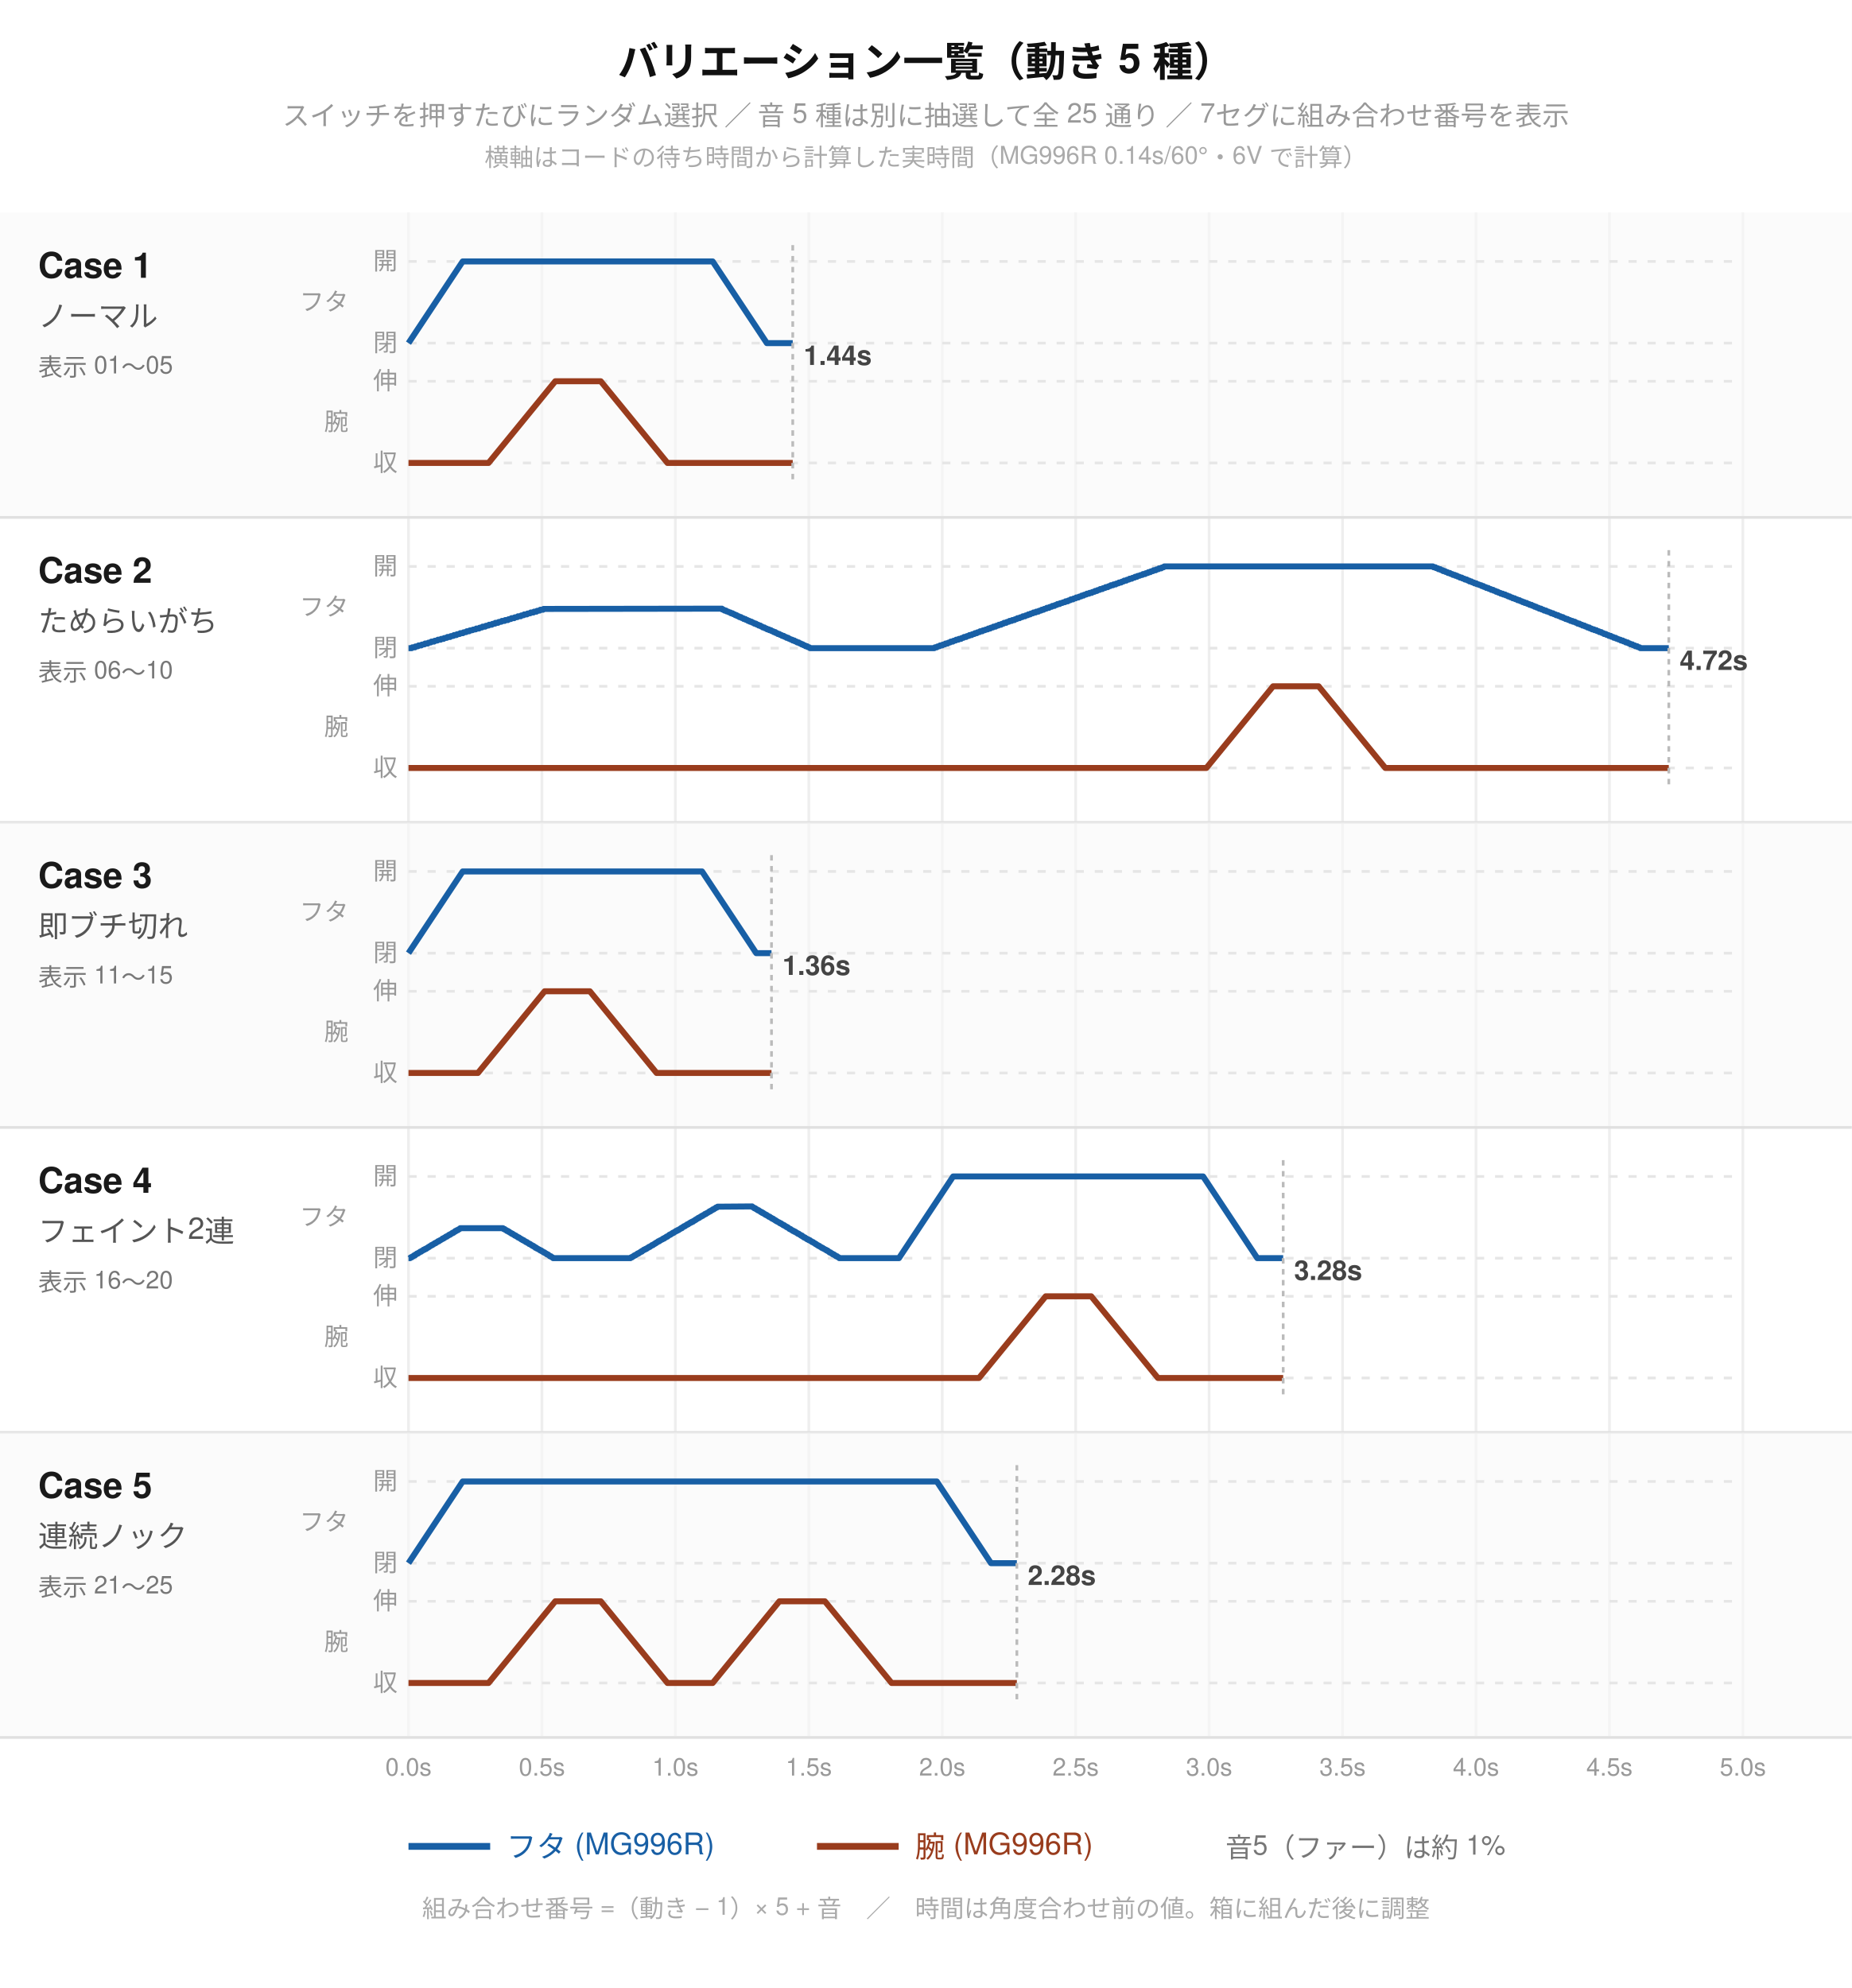
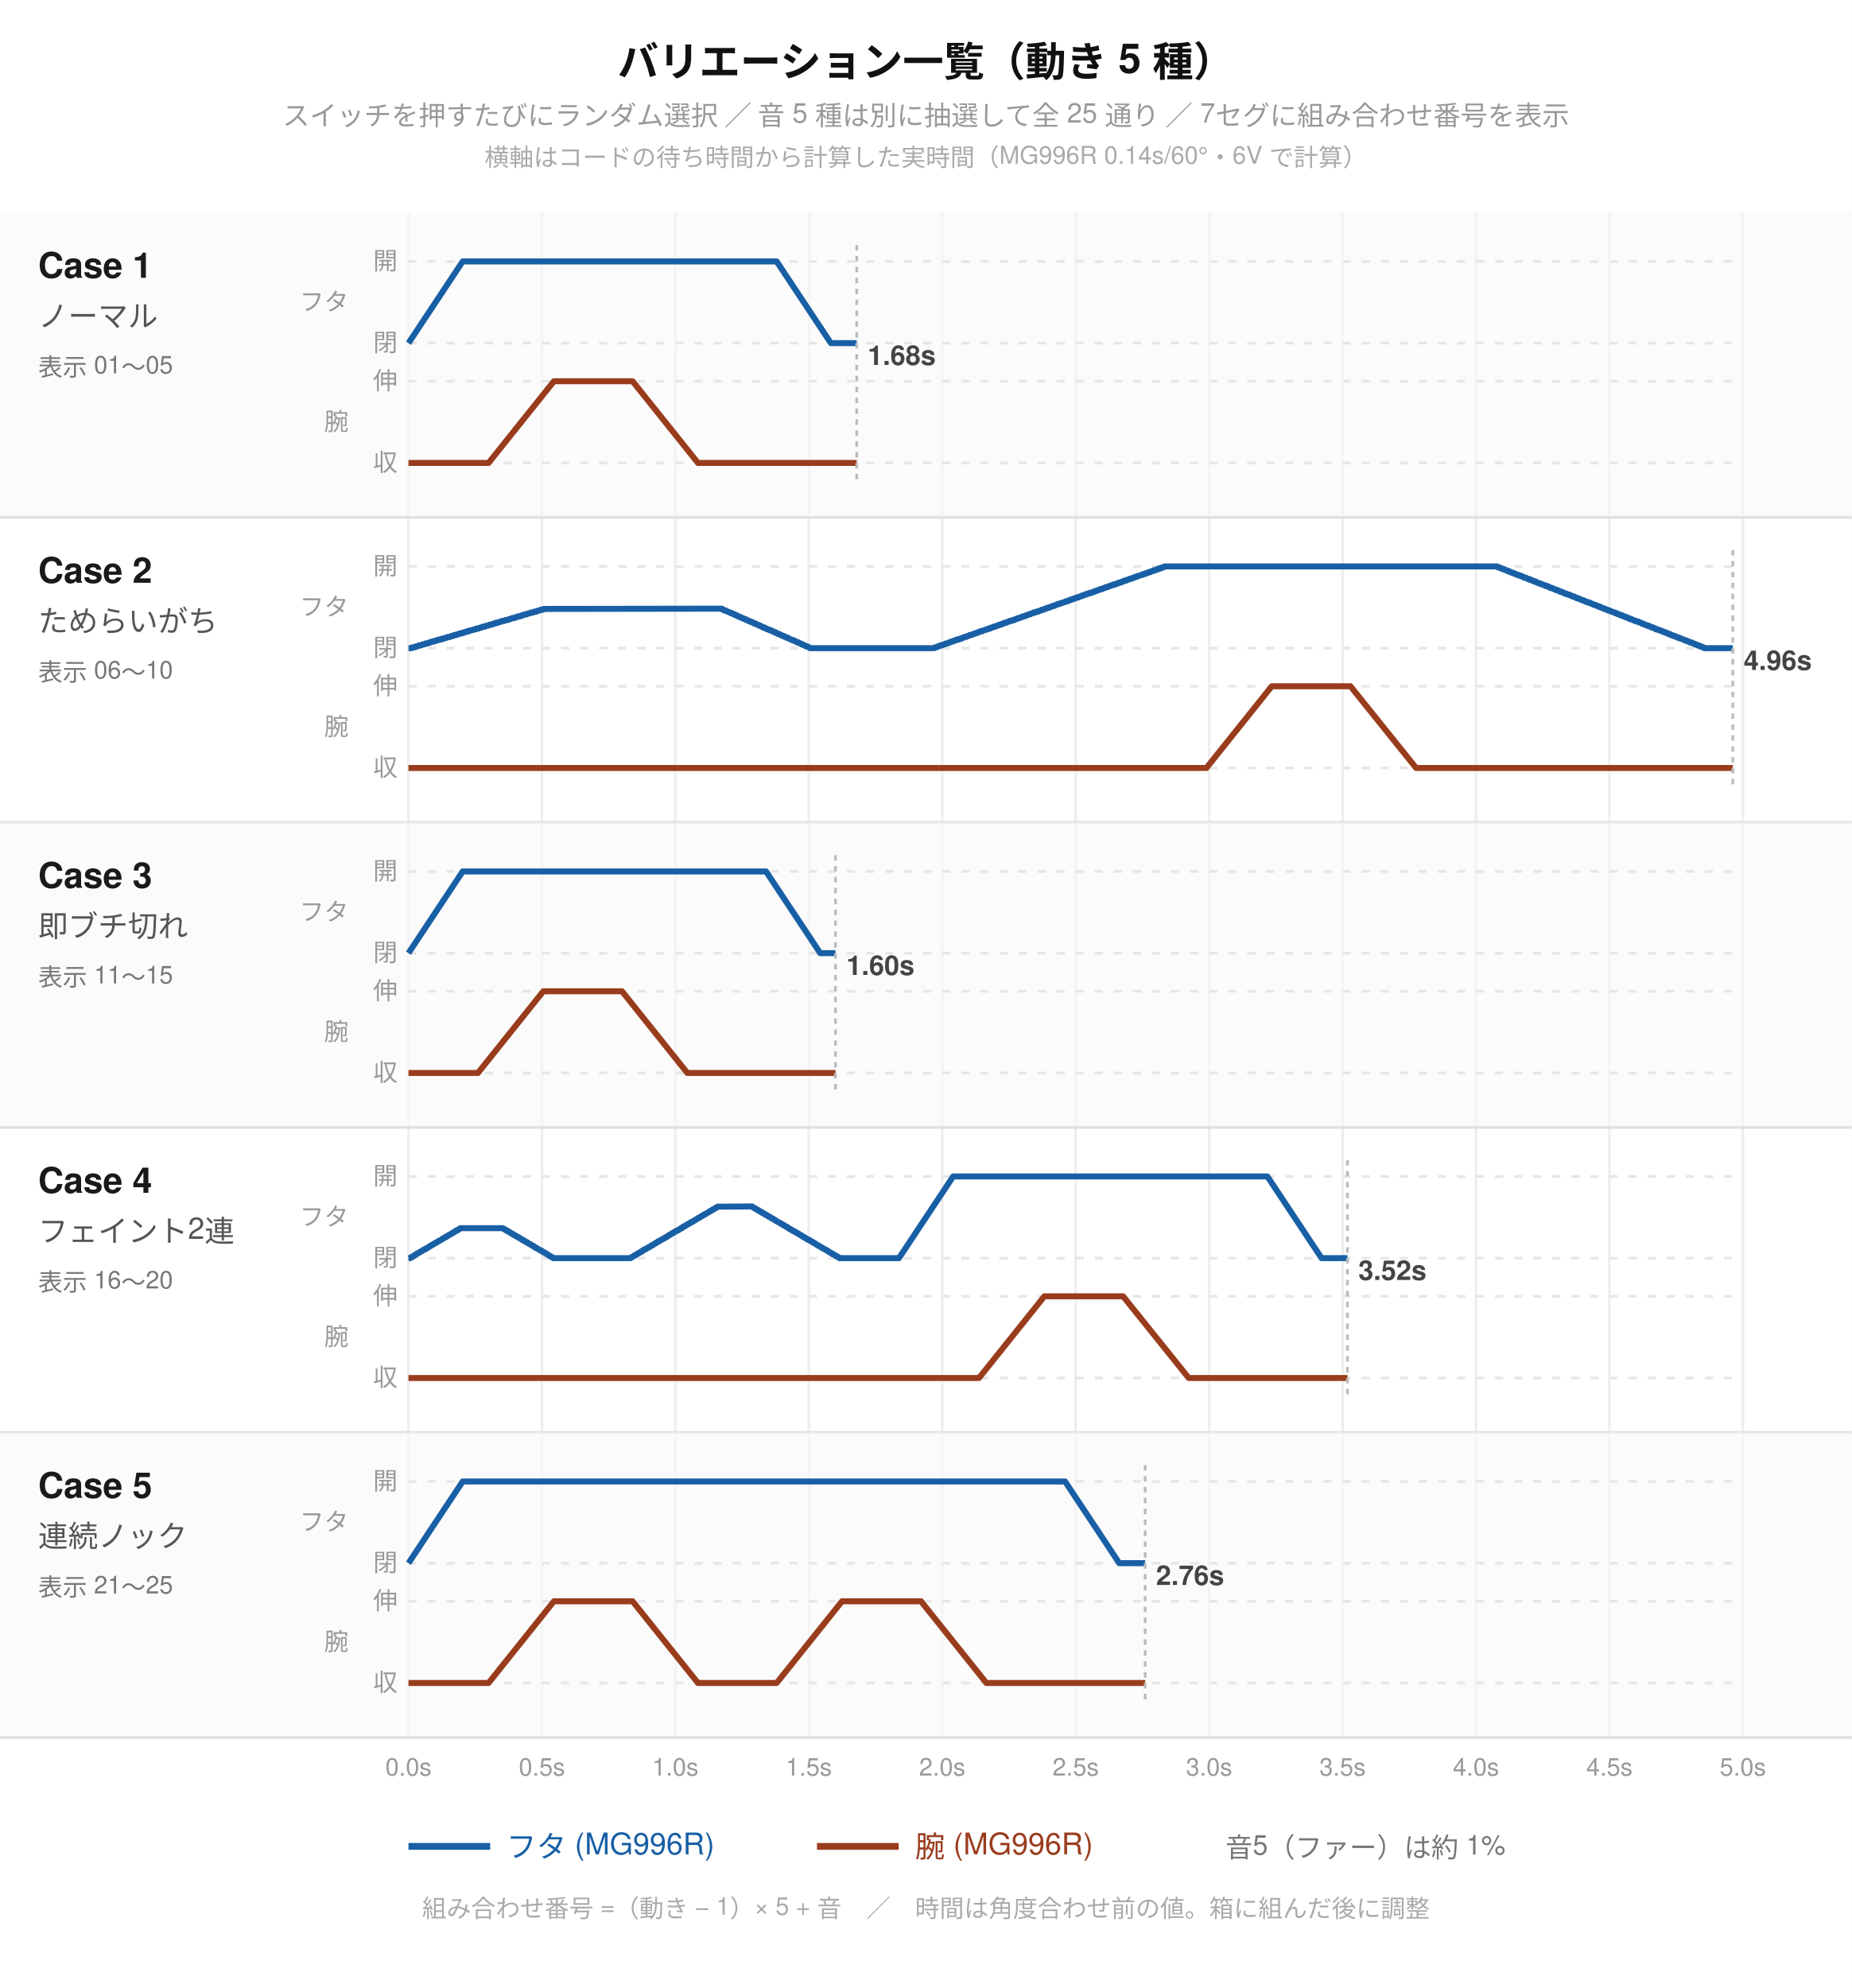
<svg xmlns="http://www.w3.org/2000/svg" viewBox="0 0 680 730">
  <style>text{font-family:-apple-system,BlinkMacSystemFont,"Segoe UI",Helvetica,Arial,sans-serif}.cn{font-size:13px;font-weight:700;fill:#1a1a1a}.cd{font-size:11px;fill:#555}.ca{font-size:9px;fill:#999}.cs{font-size:9px;fill:#777}.ct{font-size:10px;font-weight:700;fill:#444}</style>
  <rect width="680" height="730" fill="#fff" />
  <text x="340.0" y="28" text-anchor="middle" font-size="15" font-weight="700" fill="#111">バリエーション一覧（動き 5 種）</text>
  <text x="340.0" y="46" text-anchor="middle" font-size="10" fill="#999">スイッチを押すたびにランダム選択 ／ 音 5 種は別に抽選して全 25 通り ／ 7セグに組み合わせ番号を表示</text>
  <text x="340.0" y="61" text-anchor="middle" font-size="9" fill="#aaa">横軸はコードの待ち時間から計算した実時間（MG996R 0.14s/60°・6V で計算）</text>
  <line x1="150.0" y1="78" x2="150.0" y2="638" stroke="#eee" stroke-width="1" />
  <text class="ca" x="150.0" y="652" text-anchor="middle">0.0s</text>
  <line x1="199.0" y1="78" x2="199.0" y2="638" stroke="#eee" stroke-width="1" />
  <text class="ca" x="199.0" y="652" text-anchor="middle">0.5s</text>
  <line x1="248.0" y1="78" x2="248.0" y2="638" stroke="#eee" stroke-width="1" />
  <text class="ca" x="248.0" y="652" text-anchor="middle">1.0s</text>
  <line x1="297.0" y1="78" x2="297.0" y2="638" stroke="#eee" stroke-width="1" />
  <text class="ca" x="297.0" y="652" text-anchor="middle">1.5s</text>
  <line x1="346.0" y1="78" x2="346.0" y2="638" stroke="#eee" stroke-width="1" />
  <text class="ca" x="346.0" y="652" text-anchor="middle">2.0s</text>
  <line x1="395.0" y1="78" x2="395.0" y2="638" stroke="#eee" stroke-width="1" />
  <text class="ca" x="395.0" y="652" text-anchor="middle">2.5s</text>
  <line x1="444.0" y1="78" x2="444.0" y2="638" stroke="#eee" stroke-width="1" />
  <text class="ca" x="444.0" y="652" text-anchor="middle">3.0s</text>
  <line x1="493.0" y1="78" x2="493.0" y2="638" stroke="#eee" stroke-width="1" />
  <text class="ca" x="493.0" y="652" text-anchor="middle">3.5s</text>
  <line x1="542.0" y1="78" x2="542.0" y2="638" stroke="#eee" stroke-width="1" />
  <text class="ca" x="542.0" y="652" text-anchor="middle">4.0s</text>
  <line x1="591.0" y1="78" x2="591.0" y2="638" stroke="#eee" stroke-width="1" />
  <text class="ca" x="591.0" y="652" text-anchor="middle">4.5s</text>
  <line x1="640.0" y1="78" x2="640.0" y2="638" stroke="#eee" stroke-width="1" />
  <text class="ca" x="640.0" y="652" text-anchor="middle">5.0s</text>
  <rect x="0" y="78" width="680" height="112" fill="#f8f8f8" fill-opacity="0.6" />
  <line x1="0" y1="190" x2="680" y2="190" stroke="#e0e0e0" />
  <text class="cn" x="14" y="102">Case 1</text>
  <text class="cd" x="14" y="120">ノーマル</text>
  <text class="cs" x="14" y="138">表示 01〜05</text>
  <line x1="150" y1="96" x2="640" y2="96" stroke="#e6e6e6" stroke-dasharray="3,4" />
  <text class="ca" x="146" y="99" text-anchor="end">開</text>
  <line x1="150" y1="126" x2="640" y2="126" stroke="#e6e6e6" stroke-dasharray="3,4" />
  <text class="ca" x="146" y="129" text-anchor="end">閉</text>
  <line x1="150" y1="140" x2="640" y2="140" stroke="#e6e6e6" stroke-dasharray="3,4" />
  <text class="ca" x="146" y="143" text-anchor="end">伸</text>
  <line x1="150" y1="170" x2="640" y2="170" stroke="#e6e6e6" stroke-dasharray="3,4" />
  <text class="ca" x="146" y="173" text-anchor="end">収</text>
  <text class="ca" x="128" y="114.0" text-anchor="end" fill="#185FA5">フタ</text>
  <text class="ca" x="128" y="158.0" text-anchor="end" fill="#993C1D">腕</text>
-   <polyline points="150.0,126.0 169.9,96.0 261.7,96.0 281.6,126.0 291.1,126.0" stroke="#185FA5" stroke-width="2.2" fill="none" stroke-linejoin="round" />
-   <polyline points="150.0,170.0 179.4,170.0 203.9,140.0 220.6,140.0 245.1,170.0 291.1,170.0" stroke="#993C1D" stroke-width="2.2" fill="none" stroke-linejoin="round" />
-   <line x1="291.1" y1="90" x2="291.1" y2="176" stroke="#bbb" stroke-dasharray="2,2" />
-   <text class="ct" x="295.1" y="134">1.44s</text>
+   <polyline points="150.0,126.0 169.9,96.0 285.2,96.0 305.1,126.0 314.6,126.0" stroke="#185FA5" stroke-width="2.2" fill="none" stroke-linejoin="round" />
+   <polyline points="150.0,170.0 179.4,170.0 203.4,140.0 232.3,140.0 256.3,170.0 314.6,170.0" stroke="#993C1D" stroke-width="2.2" fill="none" stroke-linejoin="round" />
+   <line x1="314.6" y1="90" x2="314.6" y2="176" stroke="#bbb" stroke-dasharray="2,2" />
+   <text class="ct" x="318.6" y="134">1.68s</text>
  <line x1="0" y1="302" x2="680" y2="302" stroke="#e0e0e0" />
  <text class="cn" x="14" y="214">Case 2</text>
  <text class="cd" x="14" y="232">ためらいがち</text>
  <text class="cs" x="14" y="250">表示 06〜10</text>
  <line x1="150" y1="208" x2="640" y2="208" stroke="#e6e6e6" stroke-dasharray="3,4" />
  <text class="ca" x="146" y="211" text-anchor="end">開</text>
  <line x1="150" y1="238" x2="640" y2="238" stroke="#e6e6e6" stroke-dasharray="3,4" />
  <text class="ca" x="146" y="241" text-anchor="end">閉</text>
  <line x1="150" y1="252" x2="640" y2="252" stroke="#e6e6e6" stroke-dasharray="3,4" />
  <text class="ca" x="146" y="255" text-anchor="end">伸</text>
  <line x1="150" y1="282" x2="640" y2="282" stroke="#e6e6e6" stroke-dasharray="3,4" />
  <text class="ca" x="146" y="285" text-anchor="end">収</text>
  <text class="ca" x="128" y="226.0" text-anchor="end" fill="#185FA5">フタ</text>
  <text class="ca" x="128" y="270.0" text-anchor="end" fill="#993C1D">腕</text>
-   <polyline points="150.0,238.0 151.2,238.0 151.4,237.7 152.4,237.7 152.5,237.4 153.5,237.3 153.7,237.0 154.7,237.0 154.9,236.7 155.9,236.6 156.1,236.3 157.1,236.3 157.3,236.0 158.2,235.9 158.4,235.6 159.4,235.6 159.6,235.3 160.6,235.2 160.8,234.9 161.8,234.9 162.0,234.6 162.9,234.6 163.1,234.3 164.1,234.2 164.3,233.9 165.3,233.9 165.5,233.6 166.5,233.5 166.7,233.2 167.6,233.2 167.8,232.9 168.8,232.8 169.0,232.5 170.0,232.5 170.2,232.2 171.2,232.1 171.4,231.8 172.3,231.8 172.5,231.5 173.5,231.4 173.7,231.2 174.7,231.1 174.9,230.8 175.9,230.8 176.1,230.5 177.0,230.4 177.2,230.1 178.2,230.1 178.4,229.8 179.4,229.7 179.6,229.4 180.6,229.4 180.8,229.1 181.8,229.0 181.9,228.7 182.9,228.7 183.1,228.4 184.1,228.3 184.3,228.0 185.3,228.0 185.5,227.7 186.5,227.7 186.7,227.4 187.6,227.3 187.8,227.0 188.8,227.0 189.0,226.7 190.0,226.6 190.2,226.3 191.2,226.3 191.4,226.0 192.3,225.9 192.5,225.6 193.5,225.6 193.7,225.3 194.7,225.2 194.9,224.9 195.9,224.9 196.1,224.6 197.0,224.6 197.2,224.3 198.2,224.2 198.4,223.9 199.4,223.9 199.6,223.6 265.1,223.5 265.2,223.8 265.8,223.9 266.0,224.2 266.6,224.2 266.8,224.5 267.4,224.6 267.6,224.8 268.2,224.9 268.4,225.2 269.0,225.2 269.2,225.5 269.8,225.6 270.0,225.9 270.5,225.9 270.7,226.2 271.3,226.3 271.5,226.6 272.1,226.6 272.3,226.9 272.9,227.0 273.1,227.3 273.7,227.3 273.9,227.6 274.5,227.7 274.7,228.0 275.2,228.0 275.4,228.3 276.0,228.3 276.2,228.6 276.8,228.7 277.0,229.0 277.6,229.0 277.8,229.3 278.4,229.4 278.6,229.7 279.2,229.7 279.4,230.0 279.9,230.1 280.1,230.4 280.7,230.4 280.9,230.7 281.5,230.8 281.7,231.1 282.3,231.1 282.5,231.4 283.1,231.4 283.3,231.7 283.9,231.8 284.1,232.1 284.7,232.1 284.8,232.4 285.4,232.5 285.6,232.8 286.2,232.8 286.4,233.1 287.0,233.2 287.2,233.5 287.8,233.5 288.0,233.8 288.6,233.9 288.8,234.2 289.4,234.2 289.6,234.5 290.1,234.6 290.3,234.8 290.9,234.9 291.1,235.2 291.7,235.2 291.9,235.5 292.5,235.6 292.7,235.9 293.3,235.9 293.5,236.2 294.1,236.3 294.3,236.6 294.8,236.6 295.0,236.9 295.6,237.0 295.8,237.3 296.4,237.3 296.6,237.6 297.2,237.7 297.4,238.0 343.1,238.0 343.3,237.7 344.0,237.7 344.2,237.4 345.0,237.3 345.2,237.0 346.0,237.0 346.2,236.7 347.0,236.6 347.2,236.3 348.0,236.3 348.2,236.0 348.9,235.9 349.1,235.6 349.9,235.6 350.1,235.3 350.9,235.2 351.1,234.9 351.9,234.9 352.1,234.6 352.9,234.6 353.1,234.3 353.8,234.2 354.0,233.9 354.8,233.9 355.0,233.6 355.8,233.5 356.0,233.2 356.8,233.2 357.0,232.9 357.8,232.8 358.0,232.5 358.7,232.5 358.9,232.2 359.7,232.1 359.9,231.8 360.7,231.8 360.9,231.5 361.7,231.4 361.9,231.2 362.7,231.1 362.9,230.8 363.6,230.8 363.8,230.5 364.6,230.4 364.8,230.1 365.6,230.1 365.8,229.8 366.6,229.7 366.8,229.4 367.6,229.4 367.8,229.1 368.5,229.0 368.7,228.7 369.5,228.7 369.7,228.4 370.5,228.3 370.7,228.0 371.5,228.0 371.7,227.7 372.5,227.7 372.7,227.4 373.4,227.3 373.6,227.0 374.4,227.0 374.6,226.7 375.4,226.6 375.6,226.3 376.4,226.3 376.6,226.0 377.4,225.9 377.6,225.6 378.3,225.6 378.5,225.3 379.3,225.2 379.5,224.9 380.3,224.9 380.5,224.6 381.3,224.6 381.5,224.3 382.3,224.2 382.5,223.9 383.2,223.9 383.4,223.6 384.2,223.5 384.4,223.2 385.2,223.2 385.4,222.9 386.2,222.8 386.4,222.5 387.2,222.5 387.4,222.2 388.1,222.1 388.3,221.8 389.1,221.8 389.3,221.5 390.1,221.4 390.3,221.2 391.1,221.1 391.3,220.8 392.1,220.8 392.3,220.5 393.0,220.4 393.2,220.1 394.0,220.1 394.2,219.8 395.0,219.7 395.2,219.4 396.0,219.4 396.2,219.1 397.0,219.0 397.2,218.7 397.9,218.7 398.1,218.4 398.9,218.3 399.1,218.0 399.9,218.0 400.1,217.7 400.9,217.7 401.1,217.4 401.9,217.3 402.1,217.0 402.8,217.0 403.0,216.7 403.8,216.6 404.0,216.3 404.8,216.3 405.0,216.0 405.8,215.9 406.0,215.6 406.8,215.6 407.0,215.3 407.7,215.2 407.9,214.9 408.7,214.9 408.9,214.6 409.7,214.6 409.9,214.3 410.7,214.2 410.9,213.9 411.7,213.9 411.9,213.6 412.6,213.5 412.8,213.2 413.6,213.2 413.8,212.9 414.6,212.8 414.8,212.5 415.6,212.5 415.8,212.2 416.6,212.1 416.8,211.8 417.5,211.8 417.7,211.5 418.5,211.4 418.7,211.2 419.5,211.1 419.7,210.8 420.5,210.8 420.7,210.5 421.5,210.4 421.7,210.1 422.4,210.1 422.6,209.8 423.4,209.7 423.6,209.4 424.4,209.4 424.6,209.1 425.4,209.0 425.6,208.7 426.4,208.7 426.6,208.4 427.3,208.3 427.5,208.0 526.2,208.0 526.4,208.3 527.1,208.3 527.3,208.6 528.0,208.7 528.2,209.0 528.9,209.0 529.1,209.3 529.8,209.4 529.9,209.7 530.6,209.7 530.8,210.0 531.5,210.1 531.7,210.4 532.4,210.4 532.6,210.7 533.3,210.8 533.5,211.1 534.2,211.1 534.4,211.4 535.0,211.4 535.2,211.7 535.9,211.8 536.1,212.1 536.8,212.1 537.0,212.4 537.7,212.5 537.9,212.8 538.6,212.8 538.8,213.1 539.5,213.2 539.6,213.5 540.3,213.5 540.5,213.8 541.2,213.9 541.4,214.2 542.1,214.2 542.3,214.5 543.0,214.6 543.2,214.8 543.9,214.9 544.1,215.2 544.7,215.2 544.9,215.5 545.6,215.6 545.8,215.9 546.5,215.9 546.7,216.2 547.4,216.3 547.6,216.6 548.3,216.6 548.5,216.9 549.2,217.0 549.4,217.3 550.0,217.3 550.2,217.6 550.9,217.7 551.1,218.0 551.8,218.0 552.0,218.3 552.7,218.3 552.9,218.6 553.6,218.7 553.8,219.0 554.4,219.0 554.6,219.3 555.3,219.4 555.5,219.7 556.2,219.7 556.4,220.0 557.1,220.1 557.3,220.4 558.0,220.4 558.2,220.7 558.9,220.8 559.1,221.1 559.7,221.1 559.9,221.4 560.6,221.4 560.8,221.7 561.5,221.8 561.7,222.1 562.4,222.1 562.6,222.4 563.3,222.5 563.5,222.8 564.1,222.8 564.3,223.1 565.0,223.2 565.2,223.5 565.9,223.5 566.1,223.8 566.8,223.9 567.0,224.2 567.7,224.2 567.9,224.5 568.6,224.6 568.8,224.8 569.4,224.9 569.6,225.2 570.3,225.2 570.5,225.5 571.2,225.6 571.4,225.9 572.1,225.9 572.3,226.2 573.0,226.3 573.2,226.6 573.9,226.6 574.0,226.9 574.7,227.0 574.9,227.3 575.6,227.3 575.8,227.6 576.5,227.7 576.7,228.0 577.4,228.0 577.6,228.3 578.3,228.3 578.5,228.6 579.1,228.7 579.3,229.0 580.0,229.0 580.2,229.3 580.9,229.4 581.1,229.7 581.8,229.7 582.0,230.0 582.7,230.1 582.9,230.4 583.6,230.4 583.7,230.7 584.4,230.8 584.6,231.1 585.3,231.1 585.5,231.4 586.2,231.4 586.4,231.7 587.1,231.8 587.3,232.1 588.0,232.1 588.2,232.4 588.8,232.5 589.0,232.8 589.7,232.8 589.9,233.1 590.6,233.2 590.8,233.5 591.5,233.5 591.7,233.8 592.4,233.9 592.6,234.2 593.3,234.2 593.5,234.5 594.1,234.6 594.3,234.8 595.0,234.9 595.2,235.2 595.9,235.2 596.1,235.5 596.8,235.6 597.0,235.9 597.7,235.9 597.9,236.2 598.5,236.3 598.7,236.6 599.4,236.6 599.6,236.9 600.3,237.0 600.5,237.3 601.2,237.3 601.4,237.6 602.1,237.7 602.3,238.0 612.8,238.0" stroke="#185FA5" stroke-width="2.2" fill="none" stroke-linejoin="round" />
-   <polyline points="150.0,282.0 443.0,282.0 467.5,252.0 484.2,252.0 508.7,282.0 612.8,282.0" stroke="#993C1D" stroke-width="2.2" fill="none" stroke-linejoin="round" />
-   <line x1="612.8" y1="202" x2="612.8" y2="288" stroke="#bbb" stroke-dasharray="2,2" />
-   <text class="ct" x="616.8" y="246">4.72s</text>
+   <polyline points="150.0,238.0 151.2,238.0 151.4,237.7 152.4,237.7 152.5,237.4 153.5,237.3 153.7,237.0 154.7,237.0 154.9,236.7 155.9,236.6 156.1,236.3 157.1,236.3 157.3,236.0 158.2,235.9 158.4,235.6 159.4,235.6 159.6,235.3 160.6,235.2 160.8,234.9 161.8,234.9 162.0,234.6 162.9,234.6 163.1,234.3 164.1,234.2 164.3,233.9 165.3,233.9 165.5,233.6 166.5,233.5 166.7,233.2 167.6,233.2 167.8,232.9 168.8,232.8 169.0,232.5 170.0,232.5 170.2,232.2 171.2,232.1 171.4,231.8 172.3,231.8 172.5,231.5 173.5,231.4 173.7,231.2 174.7,231.1 174.9,230.8 175.9,230.8 176.1,230.5 177.0,230.4 177.2,230.1 178.2,230.1 178.4,229.8 179.4,229.7 179.6,229.4 180.6,229.4 180.8,229.1 181.8,229.0 181.9,228.7 182.9,228.7 183.1,228.4 184.1,228.3 184.3,228.0 185.3,228.0 185.5,227.7 186.5,227.7 186.7,227.4 187.6,227.3 187.8,227.0 188.8,227.0 189.0,226.7 190.0,226.6 190.2,226.3 191.2,226.3 191.4,226.0 192.3,225.9 192.5,225.6 193.5,225.6 193.7,225.3 194.7,225.2 194.9,224.9 195.9,224.9 196.1,224.6 197.0,224.6 197.2,224.3 198.2,224.2 198.4,223.9 199.4,223.9 199.6,223.6 265.1,223.5 265.2,223.8 265.8,223.9 266.0,224.2 266.6,224.2 266.8,224.5 267.4,224.6 267.6,224.8 268.2,224.9 268.4,225.2 269.0,225.2 269.2,225.5 269.8,225.6 270.0,225.9 270.5,225.9 270.7,226.2 271.3,226.3 271.5,226.6 272.1,226.6 272.3,226.9 272.9,227.0 273.1,227.3 273.7,227.3 273.9,227.6 274.5,227.7 274.7,228.0 275.2,228.0 275.4,228.3 276.0,228.3 276.2,228.6 276.8,228.7 277.0,229.0 277.6,229.0 277.8,229.3 278.4,229.4 278.6,229.7 279.2,229.7 279.4,230.0 279.9,230.1 280.1,230.4 280.7,230.4 280.9,230.7 281.5,230.8 281.7,231.1 282.3,231.1 282.5,231.4 283.1,231.4 283.3,231.7 283.9,231.8 284.1,232.1 284.7,232.1 284.8,232.4 285.4,232.5 285.6,232.8 286.2,232.8 286.4,233.1 287.0,233.2 287.2,233.5 287.8,233.5 288.0,233.8 288.6,233.9 288.8,234.2 289.4,234.2 289.6,234.5 290.1,234.6 290.3,234.8 290.9,234.9 291.1,235.2 291.7,235.2 291.9,235.5 292.5,235.6 292.7,235.9 293.3,235.9 293.5,236.2 294.1,236.3 294.3,236.6 294.8,236.6 295.0,236.9 295.6,237.0 295.8,237.3 296.4,237.3 296.6,237.6 297.2,237.7 297.4,238.0 343.1,238.0 343.3,237.7 344.0,237.7 344.2,237.4 345.0,237.3 345.2,237.0 346.0,237.0 346.2,236.7 347.0,236.6 347.2,236.3 348.0,236.3 348.2,236.0 348.9,235.9 349.1,235.6 349.9,235.6 350.1,235.3 350.9,235.2 351.1,234.9 351.9,234.9 352.1,234.6 352.9,234.6 353.1,234.3 353.8,234.2 354.0,233.9 354.8,233.9 355.0,233.6 355.8,233.5 356.0,233.2 356.8,233.2 357.0,232.9 357.8,232.8 358.0,232.5 358.7,232.5 358.9,232.2 359.7,232.1 359.9,231.8 360.7,231.8 360.9,231.5 361.7,231.4 361.9,231.2 362.7,231.1 362.9,230.8 363.6,230.8 363.8,230.5 364.6,230.4 364.8,230.1 365.6,230.1 365.8,229.8 366.6,229.7 366.8,229.4 367.6,229.4 367.8,229.1 368.5,229.0 368.7,228.7 369.5,228.7 369.7,228.4 370.5,228.3 370.7,228.0 371.5,228.0 371.7,227.7 372.5,227.7 372.7,227.4 373.4,227.3 373.6,227.0 374.4,227.0 374.6,226.7 375.4,226.6 375.6,226.3 376.4,226.3 376.6,226.0 377.4,225.9 377.6,225.6 378.3,225.6 378.5,225.3 379.3,225.2 379.5,224.9 380.3,224.9 380.5,224.6 381.3,224.6 381.5,224.3 382.3,224.2 382.5,223.9 383.2,223.9 383.4,223.6 384.2,223.5 384.4,223.2 385.2,223.2 385.4,222.9 386.2,222.8 386.4,222.5 387.2,222.5 387.4,222.2 388.1,222.1 388.3,221.8 389.1,221.8 389.3,221.5 390.1,221.4 390.3,221.2 391.1,221.1 391.3,220.8 392.1,220.8 392.3,220.5 393.0,220.4 393.2,220.1 394.0,220.1 394.2,219.8 395.0,219.7 395.2,219.4 396.0,219.4 396.2,219.1 397.0,219.0 397.2,218.7 397.9,218.7 398.1,218.4 398.9,218.3 399.1,218.0 399.9,218.0 400.1,217.7 400.9,217.7 401.1,217.4 401.9,217.3 402.1,217.0 402.8,217.0 403.0,216.7 403.8,216.6 404.0,216.3 404.8,216.3 405.0,216.0 405.8,215.9 406.0,215.6 406.8,215.6 407.0,215.3 407.7,215.2 407.9,214.9 408.7,214.9 408.9,214.6 409.7,214.6 409.9,214.3 410.7,214.2 410.9,213.9 411.7,213.9 411.9,213.6 412.6,213.5 412.8,213.2 413.6,213.2 413.8,212.9 414.6,212.8 414.8,212.5 415.6,212.5 415.8,212.2 416.6,212.1 416.8,211.8 417.5,211.8 417.7,211.5 418.5,211.4 418.7,211.2 419.5,211.1 419.7,210.8 420.5,210.8 420.7,210.5 421.5,210.4 421.7,210.1 422.4,210.1 422.6,209.8 423.4,209.7 423.6,209.4 424.4,209.4 424.6,209.1 425.4,209.0 425.6,208.7 426.4,208.7 426.6,208.4 427.3,208.3 427.5,208.0 549.7,208.0 549.9,208.3 550.6,208.3 550.8,208.6 551.5,208.7 551.7,209.0 552.4,209.0 552.6,209.3 553.3,209.4 553.5,209.7 554.2,209.7 554.3,210.0 555.0,210.1 555.2,210.4 555.9,210.4 556.1,210.7 556.8,210.8 557.0,211.1 557.7,211.1 557.9,211.4 558.6,211.4 558.8,211.7 559.4,211.8 559.6,212.1 560.3,212.1 560.5,212.4 561.2,212.5 561.4,212.8 562.1,212.8 562.3,213.1 563.0,213.2 563.2,213.5 563.9,213.5 564.0,213.8 564.7,213.9 564.9,214.2 565.6,214.2 565.8,214.5 566.5,214.6 566.7,214.8 567.4,214.9 567.6,215.2 568.3,215.2 568.5,215.5 569.1,215.6 569.3,215.9 570.0,215.9 570.2,216.2 570.9,216.3 571.1,216.6 571.8,216.6 572.0,216.9 572.7,217.0 572.9,217.3 573.6,217.3 573.8,217.6 574.4,217.7 574.6,218.0 575.3,218.0 575.5,218.3 576.2,218.3 576.4,218.6 577.1,218.7 577.3,219.0 578.0,219.0 578.2,219.3 578.8,219.4 579.0,219.7 579.7,219.7 579.9,220.0 580.6,220.1 580.8,220.4 581.5,220.4 581.7,220.7 582.4,220.8 582.6,221.1 583.3,221.1 583.5,221.4 584.1,221.4 584.3,221.7 585.0,221.8 585.2,222.1 585.9,222.1 586.1,222.4 586.8,222.5 587.0,222.8 587.7,222.8 587.9,223.1 588.5,223.2 588.7,223.5 589.4,223.5 589.6,223.8 590.3,223.9 590.5,224.2 591.2,224.2 591.4,224.5 592.1,224.6 592.3,224.8 593.0,224.9 593.2,225.2 593.8,225.2 594.0,225.5 594.7,225.6 594.9,225.9 595.6,225.9 595.8,226.2 596.5,226.3 596.7,226.6 597.4,226.6 597.6,226.9 598.3,227.0 598.4,227.3 599.1,227.3 599.3,227.6 600.0,227.7 600.2,228.0 600.9,228.0 601.1,228.3 601.8,228.3 602.0,228.6 602.7,228.7 602.9,229.0 603.5,229.0 603.7,229.3 604.4,229.4 604.6,229.7 605.3,229.7 605.5,230.0 606.2,230.1 606.4,230.4 607.1,230.4 607.3,230.7 608.0,230.8 608.1,231.1 608.8,231.1 609.0,231.4 609.7,231.4 609.9,231.7 610.6,231.8 610.8,232.1 611.5,232.1 611.7,232.4 612.4,232.5 612.6,232.8 613.2,232.8 613.4,233.1 614.1,233.2 614.3,233.5 615.0,233.5 615.2,233.8 615.9,233.9 616.1,234.2 616.8,234.2 617.0,234.5 617.7,234.6 617.9,234.8 618.5,234.9 618.7,235.2 619.4,235.2 619.6,235.5 620.3,235.6 620.5,235.9 621.2,235.9 621.4,236.2 622.1,236.3 622.3,236.6 622.9,236.6 623.1,236.9 623.8,237.0 624.0,237.3 624.7,237.3 624.9,237.6 625.6,237.7 625.8,238.0 636.3,238.0" stroke="#185FA5" stroke-width="2.2" fill="none" stroke-linejoin="round" />
+   <polyline points="150.0,282.0 443.0,282.0 467.0,252.0 495.9,252.0 520.0,282.0 636.3,282.0" stroke="#993C1D" stroke-width="2.2" fill="none" stroke-linejoin="round" />
+   <line x1="636.3" y1="202" x2="636.3" y2="288" stroke="#bbb" stroke-dasharray="2,2" />
+   <text class="ct" x="640.3" y="246">4.96s</text>
  <rect x="0" y="302" width="680" height="112" fill="#f8f8f8" fill-opacity="0.6" />
  <line x1="0" y1="414" x2="680" y2="414" stroke="#e0e0e0" />
  <text class="cn" x="14" y="326">Case 3</text>
  <text class="cd" x="14" y="344">即ブチ切れ</text>
  <text class="cs" x="14" y="362">表示 11〜15</text>
  <line x1="150" y1="320" x2="640" y2="320" stroke="#e6e6e6" stroke-dasharray="3,4" />
  <text class="ca" x="146" y="323" text-anchor="end">開</text>
  <line x1="150" y1="350" x2="640" y2="350" stroke="#e6e6e6" stroke-dasharray="3,4" />
  <text class="ca" x="146" y="353" text-anchor="end">閉</text>
  <line x1="150" y1="364" x2="640" y2="364" stroke="#e6e6e6" stroke-dasharray="3,4" />
  <text class="ca" x="146" y="367" text-anchor="end">伸</text>
  <line x1="150" y1="394" x2="640" y2="394" stroke="#e6e6e6" stroke-dasharray="3,4" />
  <text class="ca" x="146" y="397" text-anchor="end">収</text>
  <text class="ca" x="128" y="338.0" text-anchor="end" fill="#185FA5">フタ</text>
  <text class="ca" x="128" y="382.0" text-anchor="end" fill="#993C1D">腕</text>
-   <polyline points="150.0,350.0 169.9,320.0 257.8,320.0 277.7,350.0 283.3,350.0" stroke="#185FA5" stroke-width="2.2" fill="none" stroke-linejoin="round" />
-   <polyline points="150.0,394.0 175.5,394.0 200.0,364.0 216.6,364.0 241.1,394.0 283.3,394.0" stroke="#993C1D" stroke-width="2.2" fill="none" stroke-linejoin="round" />
-   <line x1="283.3" y1="314" x2="283.3" y2="400" stroke="#bbb" stroke-dasharray="2,2" />
-   <text class="ct" x="287.3" y="358">1.36s</text>
+   <polyline points="150.0,350.0 169.9,320.0 281.3,320.0 301.2,350.0 306.8,350.0" stroke="#185FA5" stroke-width="2.2" fill="none" stroke-linejoin="round" />
+   <polyline points="150.0,394.0 175.5,394.0 199.5,364.0 228.4,364.0 252.4,394.0 306.8,394.0" stroke="#993C1D" stroke-width="2.2" fill="none" stroke-linejoin="round" />
+   <line x1="306.8" y1="314" x2="306.8" y2="400" stroke="#bbb" stroke-dasharray="2,2" />
+   <text class="ct" x="310.8" y="358">1.60s</text>
  <line x1="0" y1="526" x2="680" y2="526" stroke="#e0e0e0" />
  <text class="cn" x="14" y="438">Case 4</text>
  <text class="cd" x="14" y="456">フェイント2連</text>
  <text class="cs" x="14" y="474">表示 16〜20</text>
  <line x1="150" y1="432" x2="640" y2="432" stroke="#e6e6e6" stroke-dasharray="3,4" />
  <text class="ca" x="146" y="435" text-anchor="end">開</text>
  <line x1="150" y1="462" x2="640" y2="462" stroke="#e6e6e6" stroke-dasharray="3,4" />
  <text class="ca" x="146" y="465" text-anchor="end">閉</text>
  <line x1="150" y1="476" x2="640" y2="476" stroke="#e6e6e6" stroke-dasharray="3,4" />
  <text class="ca" x="146" y="479" text-anchor="end">伸</text>
  <line x1="150" y1="506" x2="640" y2="506" stroke="#e6e6e6" stroke-dasharray="3,4" />
  <text class="ca" x="146" y="509" text-anchor="end">収</text>
  <text class="ca" x="128" y="450.0" text-anchor="end" fill="#185FA5">フタ</text>
  <text class="ca" x="128" y="494.0" text-anchor="end" fill="#993C1D">腕</text>
-   <polyline points="150.0,462.0 150.6,462.0 150.8,461.7 151.2,461.7 151.4,461.4 151.8,461.3 152.0,461.0 152.4,461.0 152.5,460.7 152.9,460.6 153.1,460.3 153.5,460.3 153.7,460.0 154.1,459.9 154.3,459.6 154.7,459.6 154.9,459.3 155.3,459.2 155.5,458.9 155.9,458.9 156.1,458.6 156.5,458.6 156.7,458.3 157.1,458.2 157.3,457.9 157.6,457.9 157.8,457.6 158.2,457.5 158.4,457.2 158.8,457.2 159.0,456.9 159.4,456.8 159.6,456.5 160.0,456.5 160.2,456.2 160.6,456.1 160.8,455.8 161.2,455.8 161.4,455.5 161.8,455.4 162.0,455.2 162.3,455.1 162.5,454.8 162.9,454.8 163.1,454.5 163.5,454.4 163.7,454.1 164.1,454.1 164.3,453.8 164.7,453.7 164.9,453.4 165.3,453.4 165.5,453.1 165.9,453.0 166.1,452.7 166.5,452.7 166.7,452.4 167.1,452.3 167.2,452.0 167.6,452.0 167.8,451.7 168.2,451.7 168.4,451.4 168.8,451.3 169.0,451.0 184.7,451.0 184.9,451.3 185.3,451.3 185.5,451.6 185.9,451.7 186.1,452.0 186.5,452.0 186.7,452.3 187.0,452.3 187.2,452.6 187.6,452.7 187.8,453.0 188.2,453.0 188.4,453.3 188.8,453.4 189.0,453.7 189.4,453.7 189.6,454.0 190.0,454.1 190.2,454.4 190.6,454.4 190.8,454.7 191.2,454.8 191.4,455.1 191.7,455.1 191.9,455.4 192.3,455.4 192.5,455.7 192.9,455.8 193.1,456.1 193.5,456.1 193.7,456.4 194.1,456.5 194.3,456.8 194.7,456.8 194.9,457.1 195.3,457.2 195.5,457.5 195.9,457.5 196.1,457.8 196.5,457.9 196.6,458.2 197.0,458.2 197.2,458.5 197.6,458.6 197.8,458.8 198.2,458.9 198.4,459.2 198.8,459.2 199.0,459.5 199.4,459.6 199.6,459.9 200.0,459.9 200.2,460.2 200.6,460.3 200.8,460.6 201.2,460.6 201.4,460.9 201.7,461.0 201.9,461.3 202.3,461.3 202.5,461.6 202.9,461.7 203.1,462.0 231.5,462.0 231.7,461.7 232.1,461.7 232.3,461.4 232.7,461.3 232.9,461.0 233.3,461.0 233.5,460.7 233.9,460.6 234.1,460.3 234.5,460.3 234.7,460.0 235.1,459.9 235.3,459.6 235.7,459.6 235.8,459.3 236.2,459.2 236.4,458.9 236.8,458.9 237.0,458.6 237.4,458.6 237.6,458.3 238.0,458.2 238.2,457.9 238.6,457.9 238.8,457.6 239.2,457.5 239.4,457.2 239.8,457.2 240.0,456.9 240.4,456.8 240.6,456.5 240.9,456.5 241.1,456.2 241.5,456.1 241.7,455.8 242.1,455.8 242.3,455.5 242.7,455.4 242.9,455.2 243.3,455.1 243.5,454.8 243.9,454.8 244.1,454.5 244.5,454.4 244.7,454.1 245.1,454.1 245.3,453.8 245.6,453.7 245.8,453.4 246.2,453.4 246.4,453.1 246.8,453.0 247.0,452.7 247.4,452.7 247.6,452.4 248.0,452.3 248.2,452.0 248.6,452.0 248.8,451.7 249.2,451.7 249.4,451.4 249.8,451.3 250.0,451.0 250.4,451.0 250.5,450.7 250.9,450.6 251.1,450.3 251.5,450.3 251.7,450.0 252.1,449.9 252.3,449.6 252.7,449.6 252.9,449.3 253.3,449.2 253.5,448.9 253.9,448.9 254.1,448.6 254.5,448.6 254.7,448.3 255.1,448.2 255.3,447.9 255.6,447.9 255.8,447.6 256.2,447.5 256.4,447.2 256.8,447.2 257.0,446.9 257.4,446.8 257.6,446.5 258.0,446.5 258.2,446.2 258.6,446.1 258.8,445.8 259.2,445.8 259.4,445.5 259.8,445.4 260.0,445.2 260.3,445.1 260.5,444.8 260.9,444.8 261.1,444.5 261.5,444.4 261.7,444.1 262.1,444.1 262.3,443.8 262.7,443.7 262.9,443.4 263.3,443.4 263.5,443.1 276.2,443.0 276.4,443.3 276.8,443.4 277.0,443.7 277.4,443.7 277.6,444.0 278.0,444.1 278.2,444.4 278.6,444.4 278.8,444.7 279.2,444.8 279.4,445.1 279.8,445.1 279.9,445.4 280.3,445.4 280.5,445.7 280.9,445.8 281.1,446.1 281.5,446.1 281.7,446.4 282.1,446.5 282.3,446.8 282.7,446.8 282.9,447.1 283.3,447.2 283.5,447.5 283.9,447.5 284.1,447.8 284.5,447.9 284.7,448.2 285.0,448.2 285.2,448.5 285.6,448.6 285.8,448.8 286.2,448.9 286.4,449.2 286.8,449.2 287.0,449.5 287.4,449.6 287.6,449.9 288.0,449.9 288.2,450.2 288.6,450.3 288.8,450.6 289.2,450.6 289.4,450.9 289.7,451.0 289.9,451.3 290.3,451.3 290.5,451.6 290.9,451.7 291.1,452.0 291.5,452.0 291.7,452.3 292.1,452.3 292.3,452.6 292.7,452.7 292.9,453.0 293.3,453.0 293.5,453.3 293.9,453.4 294.1,453.7 294.5,453.7 294.6,454.0 295.0,454.1 295.2,454.4 295.6,454.4 295.8,454.7 296.2,454.8 296.4,455.1 296.8,455.1 297.0,455.4 297.4,455.4 297.6,455.7 298.0,455.8 298.2,456.1 298.6,456.1 298.8,456.4 299.2,456.5 299.4,456.8 299.7,456.8 299.9,457.1 300.3,457.2 300.5,457.5 300.9,457.5 301.1,457.8 301.5,457.9 301.7,458.2 302.1,458.2 302.3,458.5 302.7,458.6 302.9,458.8 303.3,458.9 303.5,459.2 303.9,459.2 304.1,459.5 304.4,459.6 304.6,459.9 305.0,459.9 305.2,460.2 305.6,460.3 305.8,460.6 306.2,460.6 306.4,460.9 306.8,461.0 307.0,461.3 307.4,461.3 307.6,461.6 308.0,461.7 308.2,462.0 330.1,462.0 350.0,432.0 441.8,432.0 461.7,462.0 471.2,462.0" stroke="#185FA5" stroke-width="2.2" fill="none" stroke-linejoin="round" />
-   <polyline points="150.0,506.0 359.5,506.0 384.0,476.0 400.7,476.0 425.2,506.0 471.2,506.0" stroke="#993C1D" stroke-width="2.2" fill="none" stroke-linejoin="round" />
-   <line x1="471.2" y1="426" x2="471.2" y2="512" stroke="#bbb" stroke-dasharray="2,2" />
-   <text class="ct" x="475.2" y="470">3.28s</text>
+   <polyline points="150.0,462.0 150.6,462.0 150.8,461.7 151.2,461.7 151.4,461.4 151.8,461.3 152.0,461.0 152.4,461.0 152.5,460.7 152.9,460.6 153.1,460.3 153.5,460.3 153.7,460.0 154.1,459.9 154.3,459.6 154.7,459.6 154.9,459.3 155.3,459.2 155.5,458.9 155.9,458.9 156.1,458.6 156.5,458.6 156.7,458.3 157.1,458.2 157.3,457.9 157.6,457.9 157.8,457.6 158.2,457.5 158.4,457.2 158.8,457.2 159.0,456.9 159.4,456.8 159.6,456.5 160.0,456.5 160.2,456.2 160.6,456.1 160.8,455.8 161.2,455.8 161.4,455.5 161.8,455.4 162.0,455.2 162.3,455.1 162.5,454.8 162.9,454.8 163.1,454.5 163.5,454.4 163.7,454.1 164.1,454.1 164.3,453.8 164.7,453.7 164.9,453.4 165.3,453.4 165.5,453.1 165.9,453.0 166.1,452.7 166.5,452.7 166.7,452.4 167.1,452.3 167.2,452.0 167.6,452.0 167.8,451.7 168.2,451.7 168.4,451.4 168.8,451.3 169.0,451.0 184.7,451.0 184.9,451.3 185.3,451.3 185.5,451.6 185.9,451.7 186.1,452.0 186.5,452.0 186.7,452.3 187.0,452.3 187.2,452.6 187.6,452.7 187.8,453.0 188.2,453.0 188.4,453.3 188.8,453.4 189.0,453.7 189.4,453.7 189.6,454.0 190.0,454.1 190.2,454.4 190.6,454.4 190.8,454.7 191.2,454.8 191.4,455.1 191.7,455.1 191.9,455.4 192.3,455.4 192.5,455.7 192.9,455.8 193.1,456.1 193.5,456.1 193.7,456.4 194.1,456.5 194.3,456.8 194.7,456.8 194.9,457.1 195.3,457.2 195.5,457.5 195.9,457.5 196.1,457.8 196.5,457.9 196.6,458.2 197.0,458.2 197.2,458.5 197.6,458.6 197.8,458.8 198.2,458.9 198.4,459.2 198.8,459.2 199.0,459.5 199.4,459.6 199.6,459.9 200.0,459.9 200.2,460.2 200.6,460.3 200.8,460.6 201.2,460.6 201.4,460.9 201.7,461.0 201.9,461.3 202.3,461.3 202.5,461.6 202.9,461.7 203.1,462.0 231.5,462.0 231.7,461.7 232.1,461.7 232.3,461.4 232.7,461.3 232.9,461.0 233.3,461.0 233.5,460.7 233.9,460.6 234.1,460.3 234.5,460.3 234.7,460.0 235.1,459.9 235.3,459.6 235.7,459.6 235.8,459.3 236.2,459.2 236.4,458.9 236.8,458.9 237.0,458.6 237.4,458.6 237.6,458.3 238.0,458.2 238.2,457.9 238.6,457.9 238.8,457.6 239.2,457.5 239.4,457.2 239.8,457.2 240.0,456.9 240.4,456.8 240.6,456.5 240.9,456.5 241.1,456.2 241.5,456.1 241.7,455.8 242.1,455.8 242.3,455.5 242.7,455.4 242.9,455.2 243.3,455.1 243.5,454.8 243.9,454.8 244.1,454.5 244.5,454.4 244.7,454.1 245.1,454.1 245.3,453.8 245.6,453.7 245.8,453.4 246.2,453.4 246.4,453.1 246.8,453.0 247.0,452.7 247.4,452.7 247.6,452.4 248.0,452.3 248.2,452.0 248.6,452.0 248.8,451.7 249.2,451.7 249.4,451.4 249.8,451.3 250.0,451.0 250.4,451.0 250.5,450.7 250.9,450.6 251.1,450.3 251.5,450.3 251.7,450.0 252.1,449.9 252.3,449.6 252.7,449.6 252.9,449.3 253.3,449.2 253.5,448.9 253.9,448.9 254.1,448.6 254.5,448.6 254.7,448.3 255.1,448.2 255.3,447.9 255.6,447.9 255.8,447.6 256.2,447.5 256.4,447.2 256.8,447.2 257.0,446.9 257.4,446.8 257.6,446.5 258.0,446.5 258.2,446.2 258.6,446.1 258.8,445.8 259.2,445.8 259.4,445.5 259.8,445.4 260.0,445.2 260.3,445.1 260.5,444.8 260.9,444.8 261.1,444.5 261.5,444.4 261.7,444.1 262.1,444.1 262.3,443.8 262.7,443.7 262.9,443.4 263.3,443.4 263.5,443.1 276.2,443.0 276.4,443.3 276.8,443.4 277.0,443.7 277.4,443.7 277.6,444.0 278.0,444.1 278.2,444.4 278.6,444.4 278.8,444.7 279.2,444.8 279.4,445.1 279.8,445.1 279.9,445.4 280.3,445.4 280.5,445.7 280.9,445.8 281.1,446.1 281.5,446.1 281.7,446.4 282.1,446.5 282.3,446.8 282.7,446.8 282.9,447.1 283.3,447.2 283.5,447.5 283.9,447.5 284.1,447.8 284.5,447.9 284.7,448.2 285.0,448.2 285.2,448.5 285.6,448.6 285.8,448.8 286.2,448.9 286.4,449.2 286.8,449.2 287.0,449.5 287.4,449.6 287.6,449.9 288.0,449.9 288.2,450.2 288.6,450.3 288.8,450.6 289.2,450.6 289.4,450.9 289.7,451.0 289.9,451.3 290.3,451.3 290.5,451.6 290.9,451.7 291.1,452.0 291.5,452.0 291.7,452.3 292.1,452.3 292.3,452.6 292.7,452.7 292.9,453.0 293.3,453.0 293.5,453.3 293.9,453.4 294.1,453.7 294.5,453.7 294.6,454.0 295.0,454.1 295.2,454.4 295.6,454.4 295.8,454.7 296.2,454.8 296.4,455.1 296.8,455.1 297.0,455.4 297.4,455.4 297.6,455.7 298.0,455.8 298.2,456.1 298.6,456.1 298.8,456.4 299.2,456.5 299.4,456.8 299.7,456.8 299.9,457.1 300.3,457.2 300.5,457.5 300.9,457.5 301.1,457.8 301.5,457.9 301.7,458.2 302.1,458.2 302.3,458.5 302.7,458.6 302.9,458.8 303.3,458.9 303.5,459.2 303.9,459.2 304.1,459.5 304.4,459.6 304.6,459.9 305.0,459.9 305.2,460.2 305.6,460.3 305.8,460.6 306.2,460.6 306.4,460.9 306.8,461.0 307.0,461.3 307.4,461.3 307.6,461.6 308.0,461.7 308.2,462.0 330.1,462.0 350.0,432.0 465.4,432.0 485.3,462.0 494.8,462.0" stroke="#185FA5" stroke-width="2.2" fill="none" stroke-linejoin="round" />
+   <polyline points="150.0,506.0 359.5,506.0 383.5,476.0 412.4,476.0 436.5,506.0 494.8,506.0" stroke="#993C1D" stroke-width="2.2" fill="none" stroke-linejoin="round" />
+   <line x1="494.8" y1="426" x2="494.8" y2="512" stroke="#bbb" stroke-dasharray="2,2" />
+   <text class="ct" x="498.8" y="470">3.52s</text>
  <rect x="0" y="526" width="680" height="112" fill="#f8f8f8" fill-opacity="0.6" />
  <line x1="0" y1="638" x2="680" y2="638" stroke="#e0e0e0" />
  <text class="cn" x="14" y="550">Case 5</text>
  <text class="cd" x="14" y="568">連続ノック</text>
  <text class="cs" x="14" y="586">表示 21〜25</text>
  <line x1="150" y1="544" x2="640" y2="544" stroke="#e6e6e6" stroke-dasharray="3,4" />
  <text class="ca" x="146" y="547" text-anchor="end">開</text>
  <line x1="150" y1="574" x2="640" y2="574" stroke="#e6e6e6" stroke-dasharray="3,4" />
  <text class="ca" x="146" y="577" text-anchor="end">閉</text>
  <line x1="150" y1="588" x2="640" y2="588" stroke="#e6e6e6" stroke-dasharray="3,4" />
  <text class="ca" x="146" y="591" text-anchor="end">伸</text>
  <line x1="150" y1="618" x2="640" y2="618" stroke="#e6e6e6" stroke-dasharray="3,4" />
  <text class="ca" x="146" y="621" text-anchor="end">収</text>
  <text class="ca" x="128" y="562.0" text-anchor="end" fill="#185FA5">フタ</text>
  <text class="ca" x="128" y="606.0" text-anchor="end" fill="#993C1D">腕</text>
-   <polyline points="150.0,574.0 169.9,544.0 344.0,544.0 363.9,574.0 373.4,574.0" stroke="#185FA5" stroke-width="2.2" fill="none" stroke-linejoin="round" />
-   <polyline points="150.0,618.0 179.4,618.0 203.9,588.0 220.6,588.0 245.1,618.0 261.7,618.0 286.2,588.0 302.9,588.0 327.4,618.0 373.4,618.0" stroke="#993C1D" stroke-width="2.2" fill="none" stroke-linejoin="round" />
-   <line x1="373.4" y1="538" x2="373.4" y2="624" stroke="#bbb" stroke-dasharray="2,2" />
-   <text class="ct" x="377.4" y="582">2.28s</text>
+   <polyline points="150.0,574.0 169.9,544.0 391.1,544.0 411.0,574.0 420.5,574.0" stroke="#185FA5" stroke-width="2.2" fill="none" stroke-linejoin="round" />
+   <polyline points="150.0,618.0 179.4,618.0 203.4,588.0 232.3,588.0 256.3,618.0 285.2,618.0 309.2,588.0 338.2,588.0 362.2,618.0 420.5,618.0" stroke="#993C1D" stroke-width="2.2" fill="none" stroke-linejoin="round" />
+   <line x1="420.5" y1="538" x2="420.5" y2="624" stroke="#bbb" stroke-dasharray="2,2" />
+   <text class="ct" x="424.5" y="582">2.76s</text>
  <line x1="150" y1="678" x2="180" y2="678" stroke="#185FA5" stroke-width="2.5" />
  <text x="186" y="682" font-size="11" fill="#185FA5">フタ (MG996R)</text>
  <line x1="300" y1="678" x2="330" y2="678" stroke="#993C1D" stroke-width="2.5" />
  <text x="336" y="682" font-size="11" fill="#993C1D">腕 (MG996R)</text>
  <text x="450" y="682" font-size="10" fill="#777">音5（ファー）は約 1%</text>
  <text x="340.0" y="704" text-anchor="middle" font-size="9" fill="#aaa">組み合わせ番号 =（動き − 1）× 5 + 音　／　時間は角度合わせ前の値。箱に組んだ後に調整</text>
</svg>
